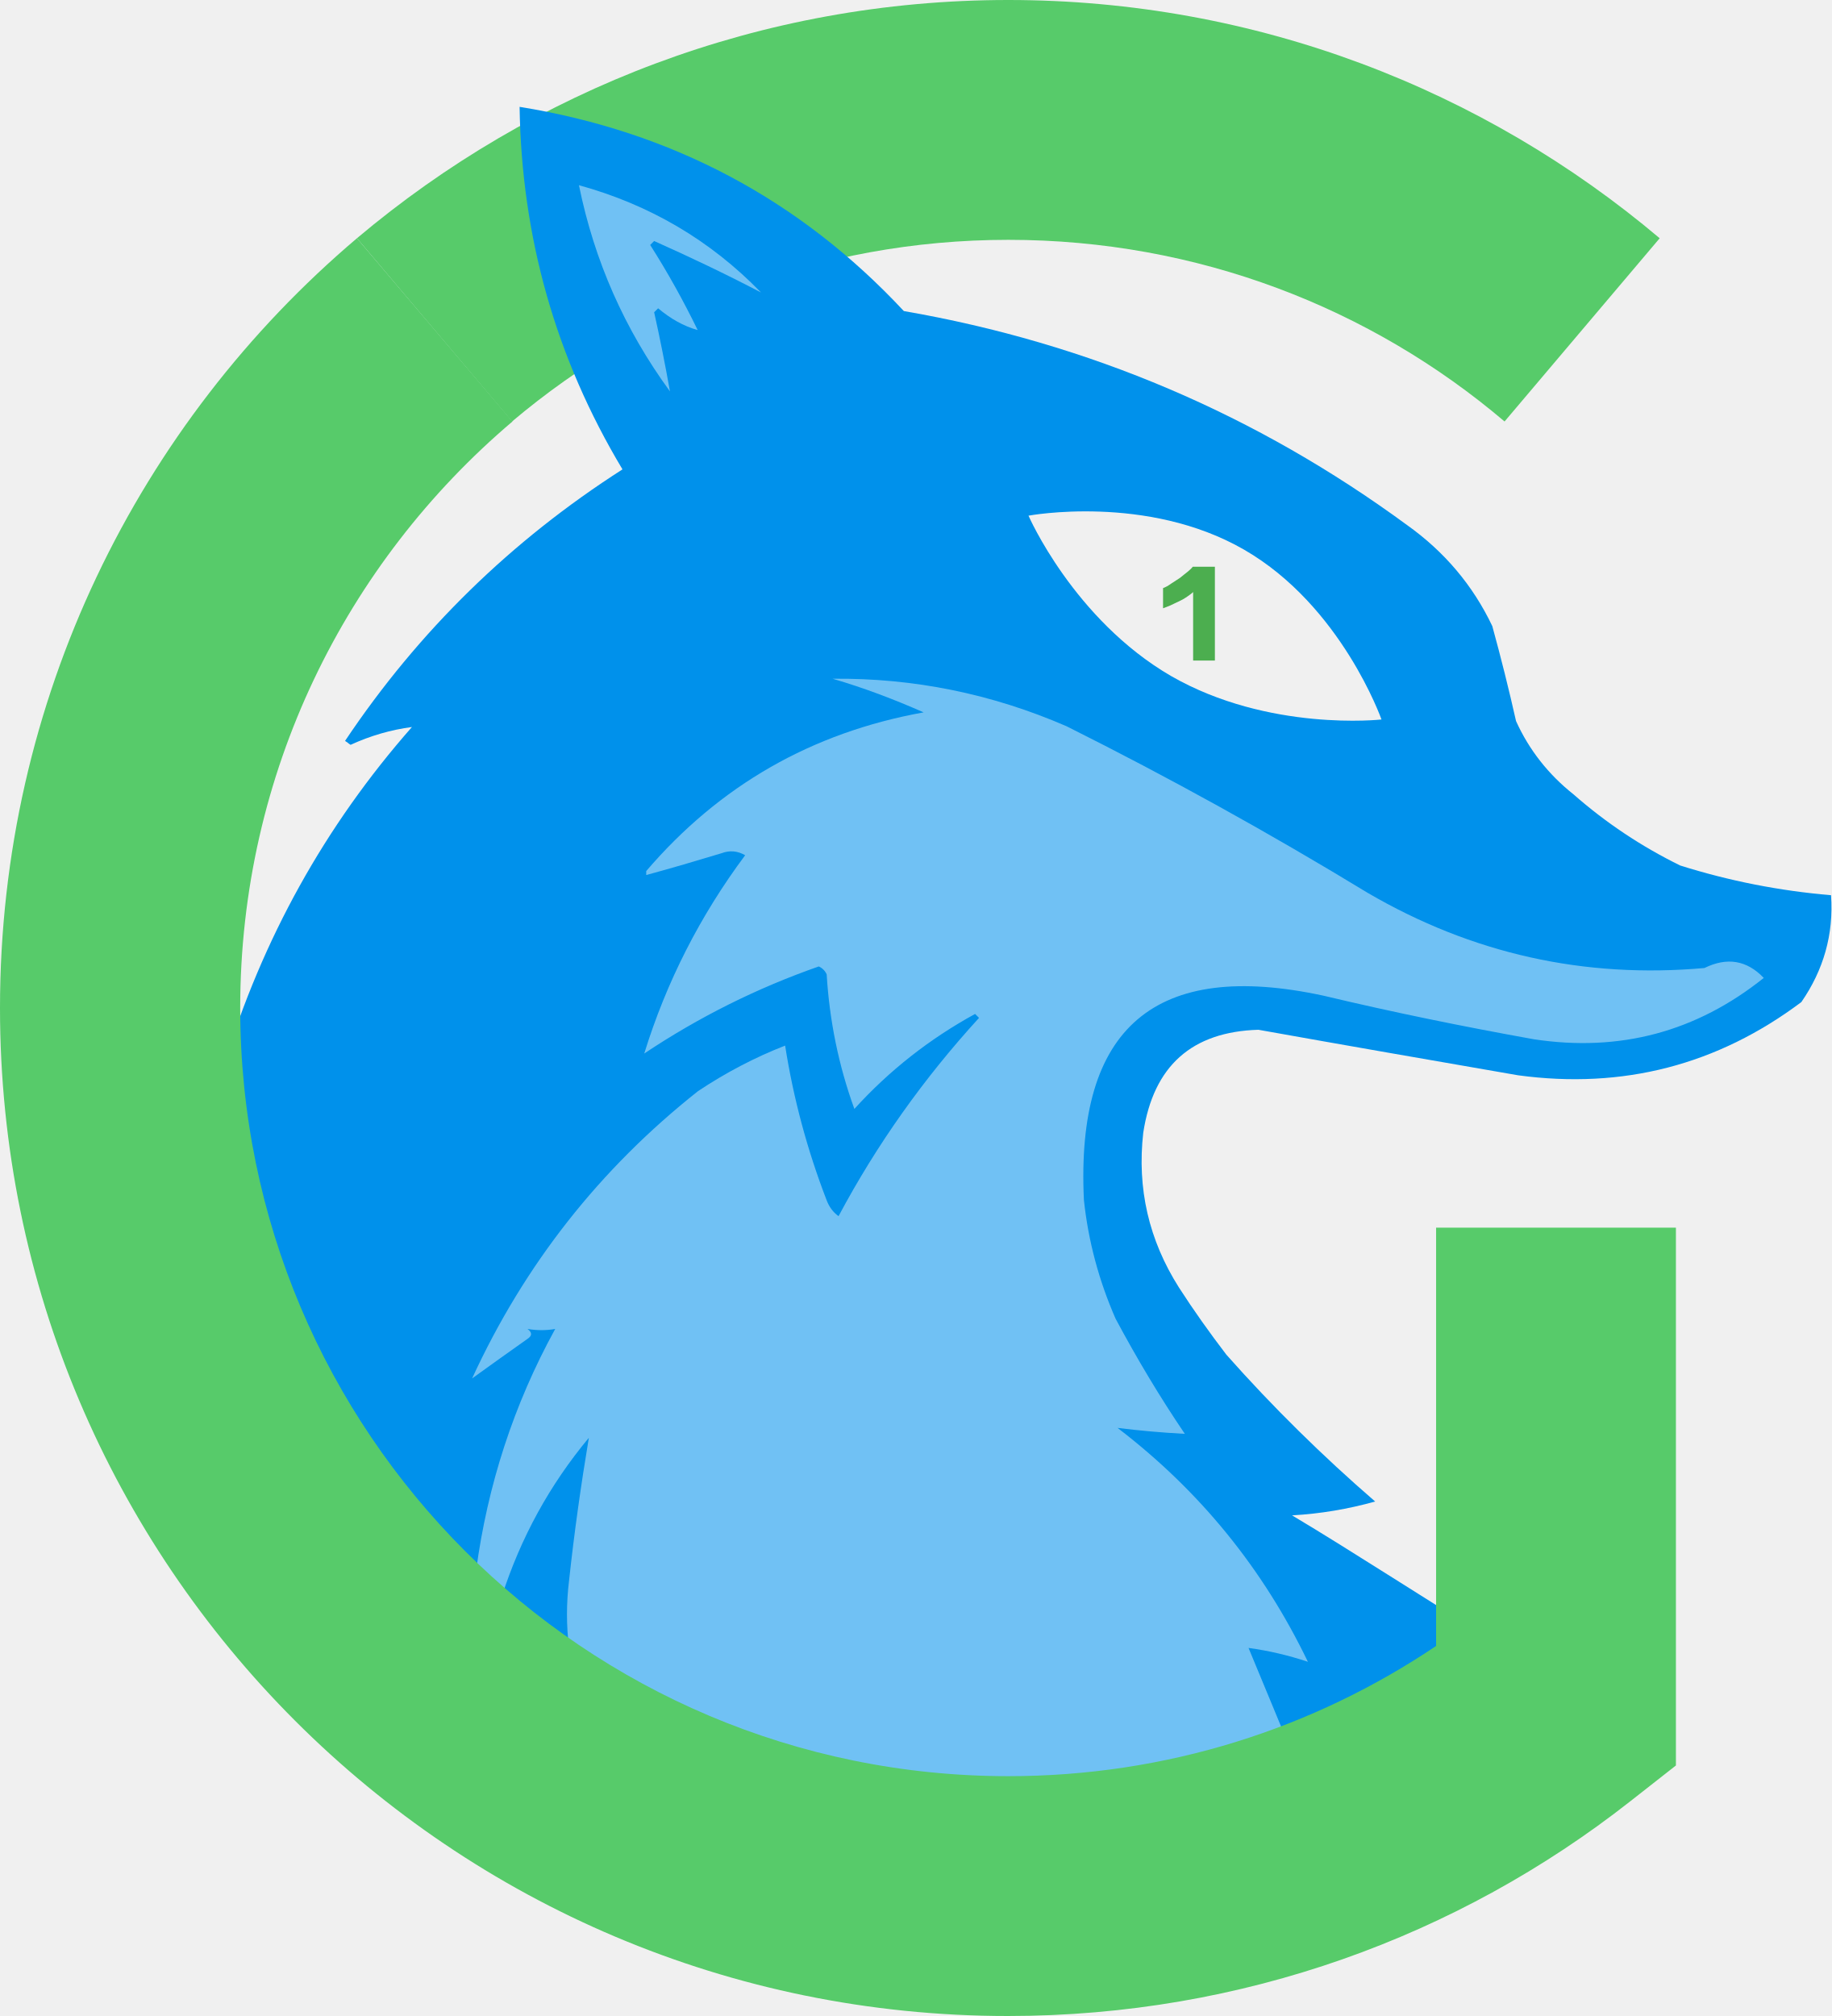
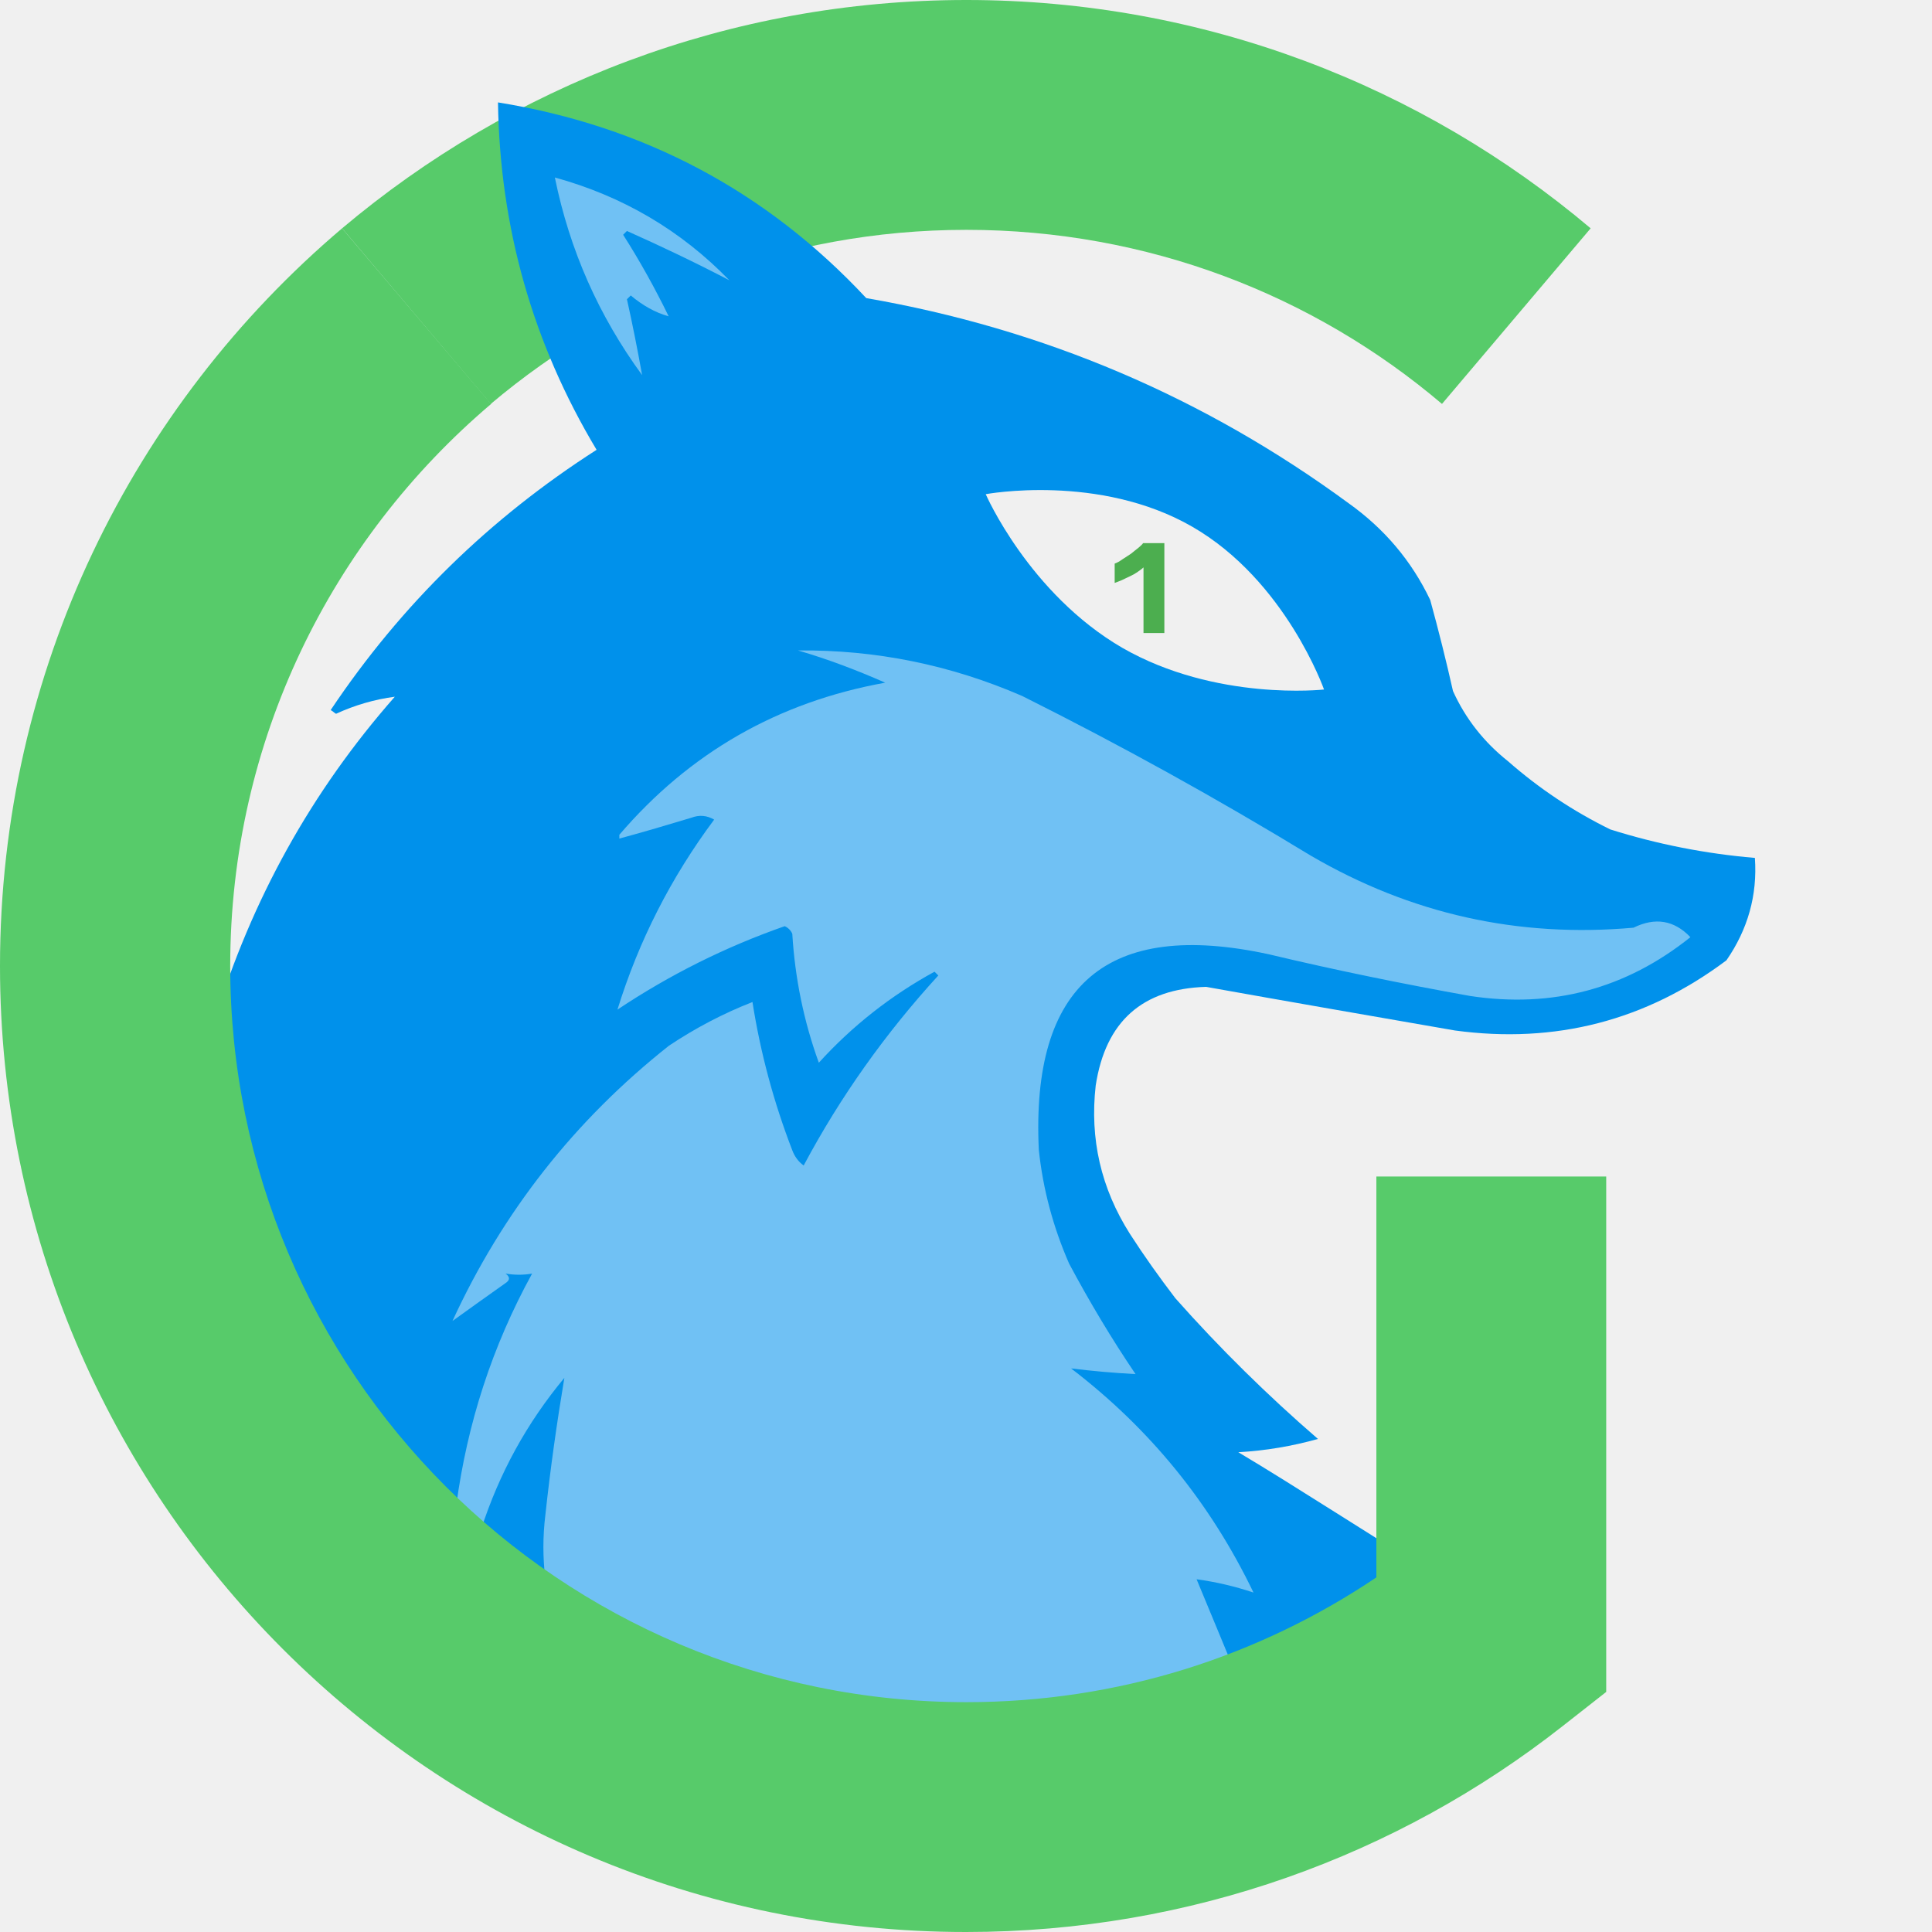
- <svg xmlns="http://www.w3.org/2000/svg" width="462.81" height="509.4" version="1.1" viewBox="24.6 1.3 462.81 509.4">
+ <svg xmlns="http://www.w3.org/2000/svg" width="509.4" height="509.4" version="1.1" viewBox="24.6 1.3 509.4 509.4">
  <style>.st0{fill-rule:evenodd;clip-rule:evenodd;fill:#57cb6a}</style>
  <path class="st0" d="m279.4 61.9c-47.8 0-91.5 17.3-125.4 45.9l-39.2-46.3c44.5-37.5 101.9-60.2 164.6-60.2s120.2 22.7 164.6 60.2l-39.2 46.3c-33.8-28.7-77.6-45.9-125.4-45.9" fill="#4cae4f" />
  <path d="m81.1 270.6c9.8-32.1 25.6-60.6 47.6-85.6-5.3.7-10.5 2.2-15.5 4.5-.3-.2-.5-.3-.7-.5s-.5-.3-.7-.5c18.6-27.8 42-50.6 70.1-68.6-16.9-28.2-25.5-58.7-26-91.6 38.4 6.2 70.8 23.4 97.1 51.6 46.8 8.1 89.2 26.2 127.2 54.1 9.4 6.7 16.6 15.2 21.5 25.5q3.3 12 6 24c3.3 7.3 8.2 13.5 14.5 18.5q12.3 10.8 27 18 18.6 5.85 38.1 7.5c.7 9.9-1.9 18.9-7.5 27-21.2 15.9-45.1 22.1-71.6 18.5-21.9-3.8-43.8-7.6-65.6-11.5-16.8.5-26.5 9.1-29.1 26-1.6 14.1 1.4 27.1 9 39.1 3.8 5.9 7.8 11.5 12 17 11.7 13.2 24.3 25.6 37.6 37.1-6.8 1.9-13.8 3.1-21 3.5 7.4 4.4 16.3 10 25.5 15.8 15.7 9.9 32.5 20.6 45.6 27.2-54.3 31.5-113 65.4-234.4 19.6-52.1-19.7-92.4-55.2-106.6-91.8-12.5-31.6-9.9-52.4-.1-84.4m239.4-98.5c24.7 14.2 53.2 11 53.2 11s-10.1-28.7-34.7-42.9-54.5-8.6-54.5-8.6 11.4 26.2 36 40.5" clip-rule="evenodd" fill="#0091eb" fill-rule="evenodd" />
  <path d="m324 363.6c-5.7-.3-11.4-.8-17-1.5 20.8 15.9 36.8 35.6 48.1 59.1-4.8-1.6-9.8-2.8-15-3.5 4 9.6 8 19.3 12 29-65.9 19.2-127.1 9.5-183.7-29-.7-5.7-.7-11.3 0-17 1.3-12.1 3-24.1 5-36.1-9.9 11.9-17.2 25.2-22 40.1l-6.5-6.5c2.9-21.6 9.5-42 20-61.1-2.3.4-4.6.4-7 0 1.2.9 1.2 1.7 0 2.5-4.7 3.3-9.4 6.7-14 10 13.2-28.7 32.2-52.9 57.1-72.6 6.9-4.6 14.3-8.5 22-11.5 2.1 13.4 5.6 26.4 10.5 39.1.6 1.6 1.6 3 3 4 9.7-18.2 21.6-34.9 35.5-50.1l-1-1c-11.5 6.3-21.7 14.3-30.5 24-4-11-6.3-22.4-7-34-.4-.9-1.1-1.6-2-2-15.7 5.5-30.3 12.8-44.1 22q8.4-27.15 25.5-50.1c-1.9-1.1-3.9-1.3-6-.5-6.3 1.9-12.7 3.8-19 5.5v-1c18.5-21.6 41.8-35 70.1-40.1-7.5-3.3-15.1-6.2-23-8.5q30.75-.3 59.1 12c26 13 51.3 27 76.1 42.1 26.4 15.4 54.7 21.7 85.1 19 5.7-2.8 10.7-2 15 2.5-17 13.6-36.3 18.8-58.1 15.5-17.8-3.2-35.5-6.8-53.1-11-42.5-9.2-62.7 7.9-60.6 51.6 1.1 10.4 3.8 20.4 8 30 5.4 10.1 11.2 19.8 17.5 29.1m-107.1-288.4c-8.8-4.6-17.8-8.9-27-13l-1 1c4.4 6.9 8.4 14.1 12 21.5-3.6-1-6.9-2.9-10-5.5l-1 1c1.5 6.7 2.8 13.3 4 20-11.4-15.6-19.1-32.9-23-52.1 17.8 4.9 33.2 13.9 46 27.1" clip-rule="evenodd" fill="#fff" fill-opacity=".45" fill-rule="evenodd" opacity=".976" />
  <path class="st0" d="m154.1 107.8c-42.1 35.7-68.8 88.8-68.8 148.2 0 107.2 86.9 194.1 194.1 194.1 40.1 0 77.2-12.1 108.1-32.9v-105.7h60.6v135.9l-11.6 9.1c-43.3 34-97.9 54.2-157.2 54.2-140.7 0-254.7-114-254.7-254.7 0-78 35.1-147.8 90.2-194.5z" fill="#4cae4f" />
  <path d="m326.1 168.1v-17.2c-.4.4-1 .8-1.7 1.3-.6.4-1.3.8-2 1.1s-1.4.7-2.1 1-1.3.5-1.8.7v-5.1c.6-.2 1.3-.6 2-1.1.8-.5 1.5-1 2.3-1.5.7-.6 1.4-1.1 2-1.6q.9-.75 1.2-1.2h5.6v23.7h-5.5z" fill="#4cae4f" />
</svg>
